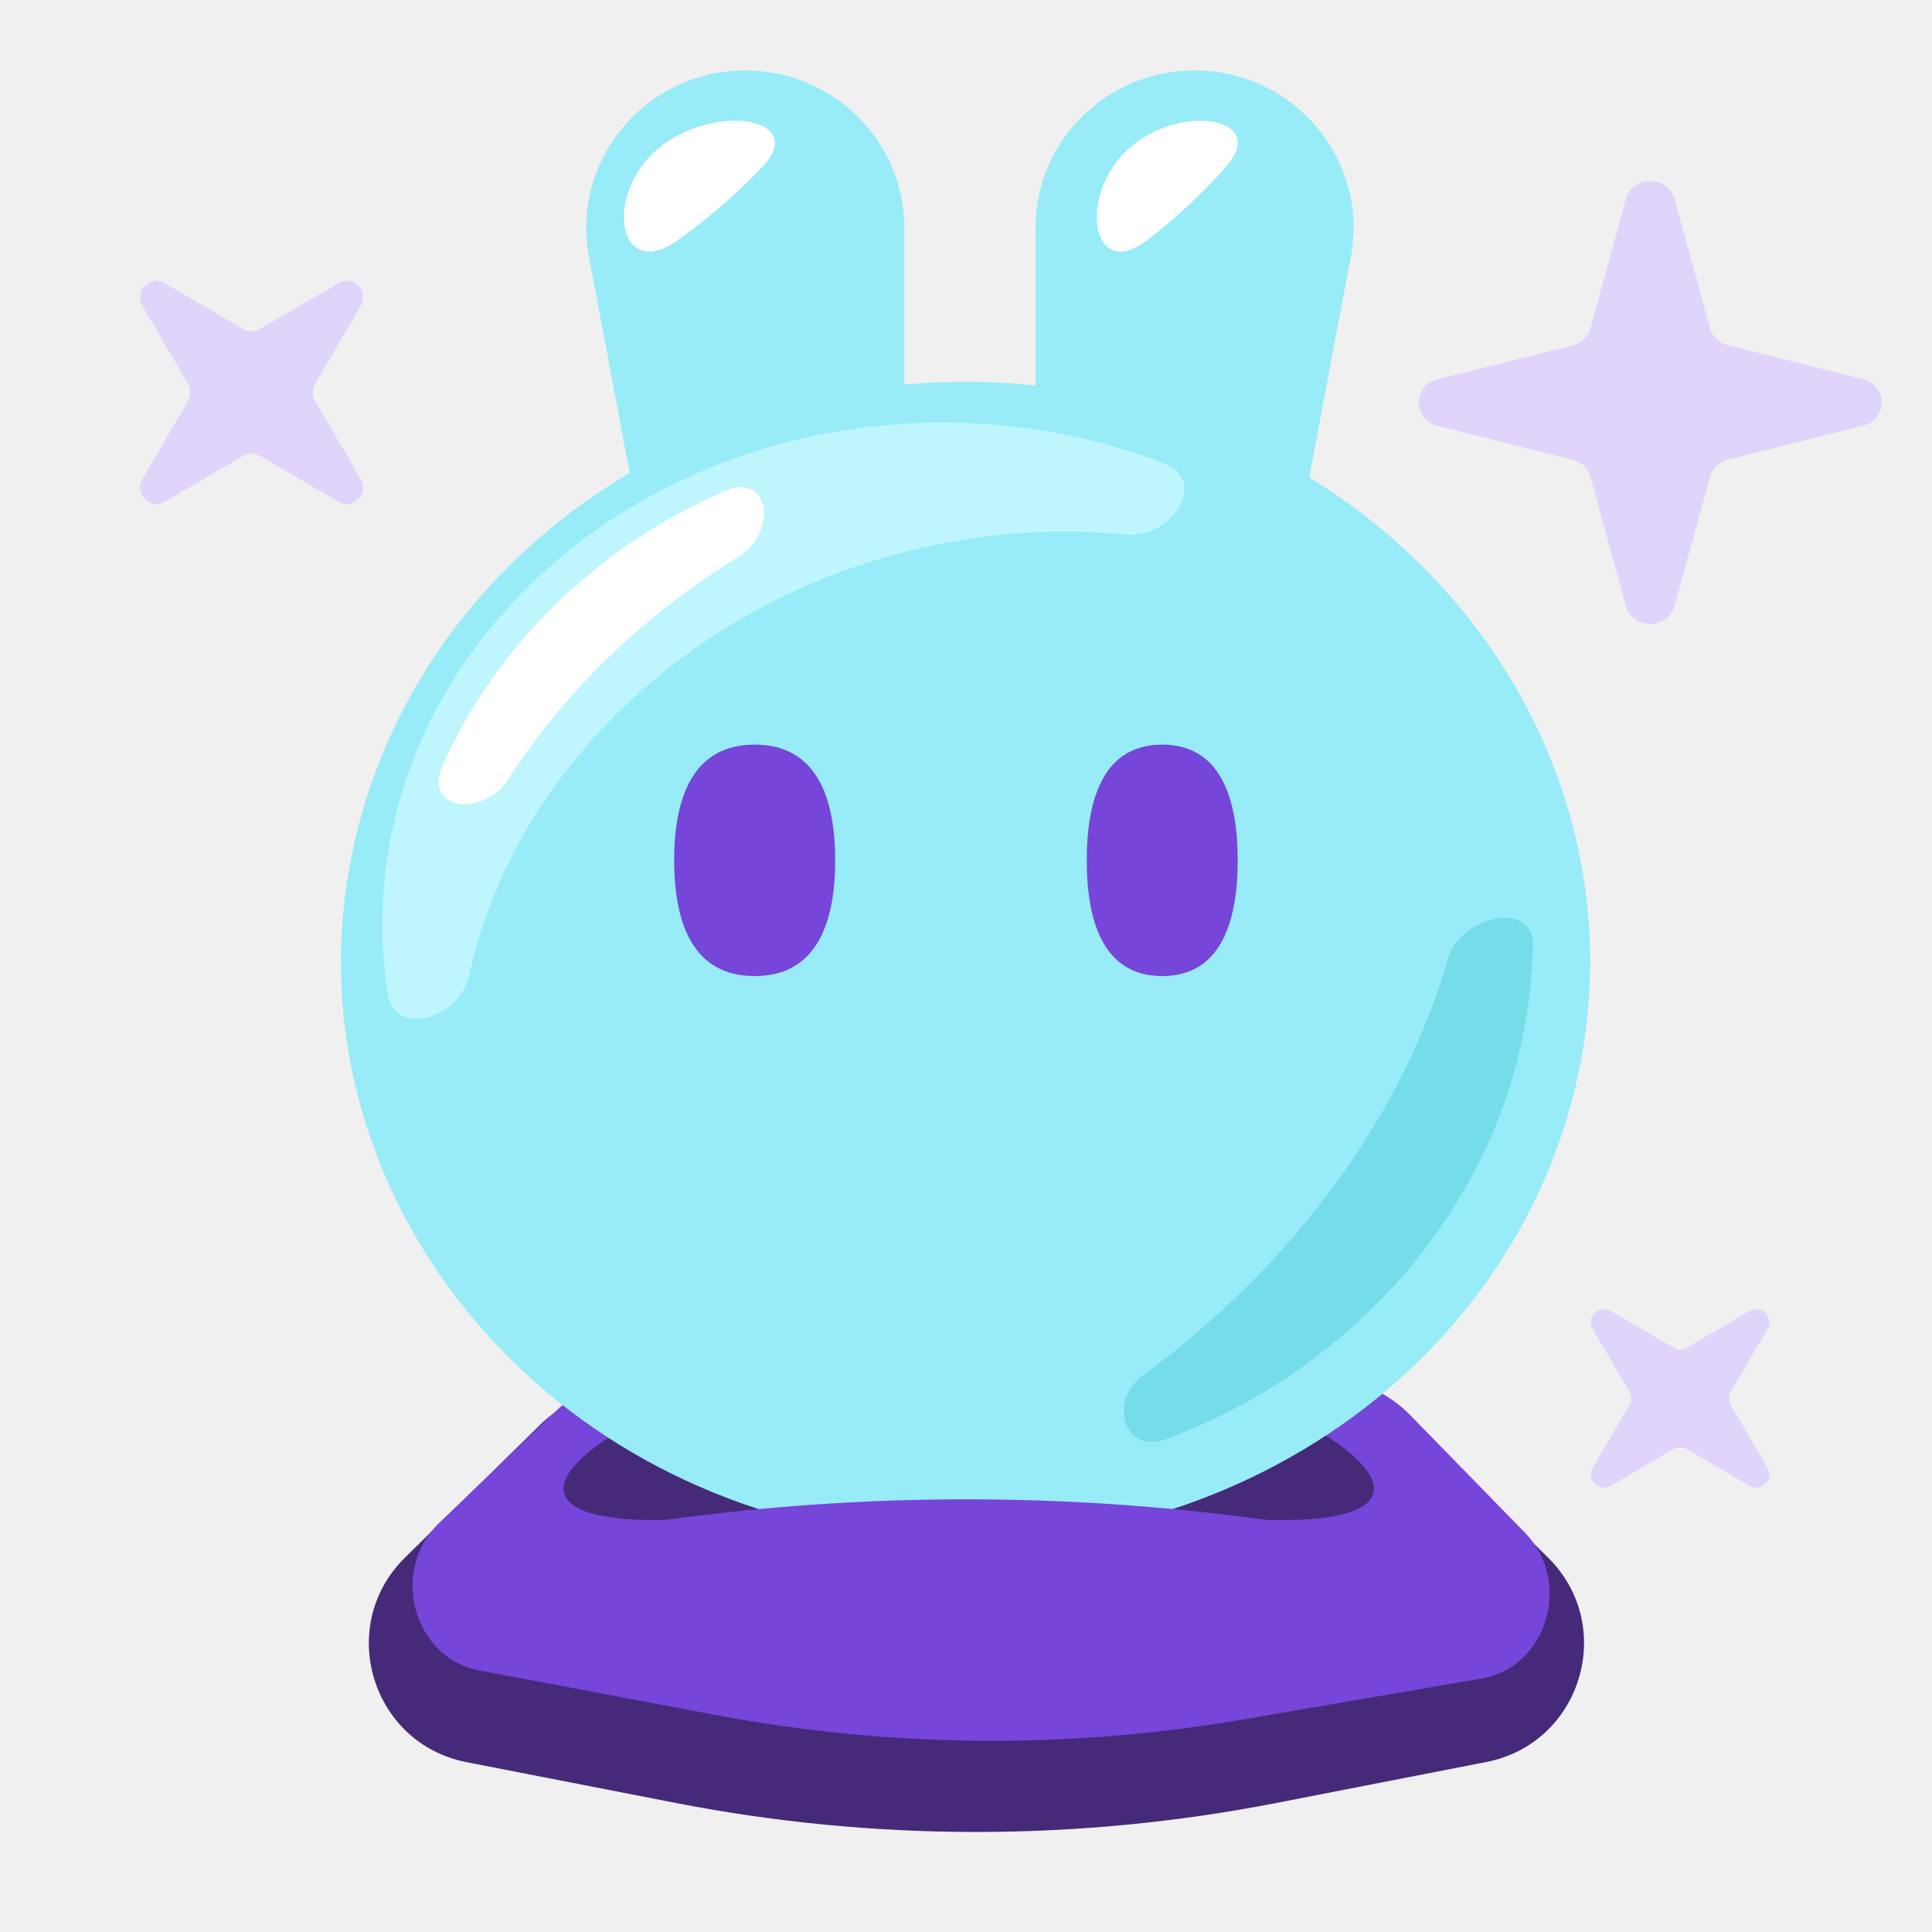
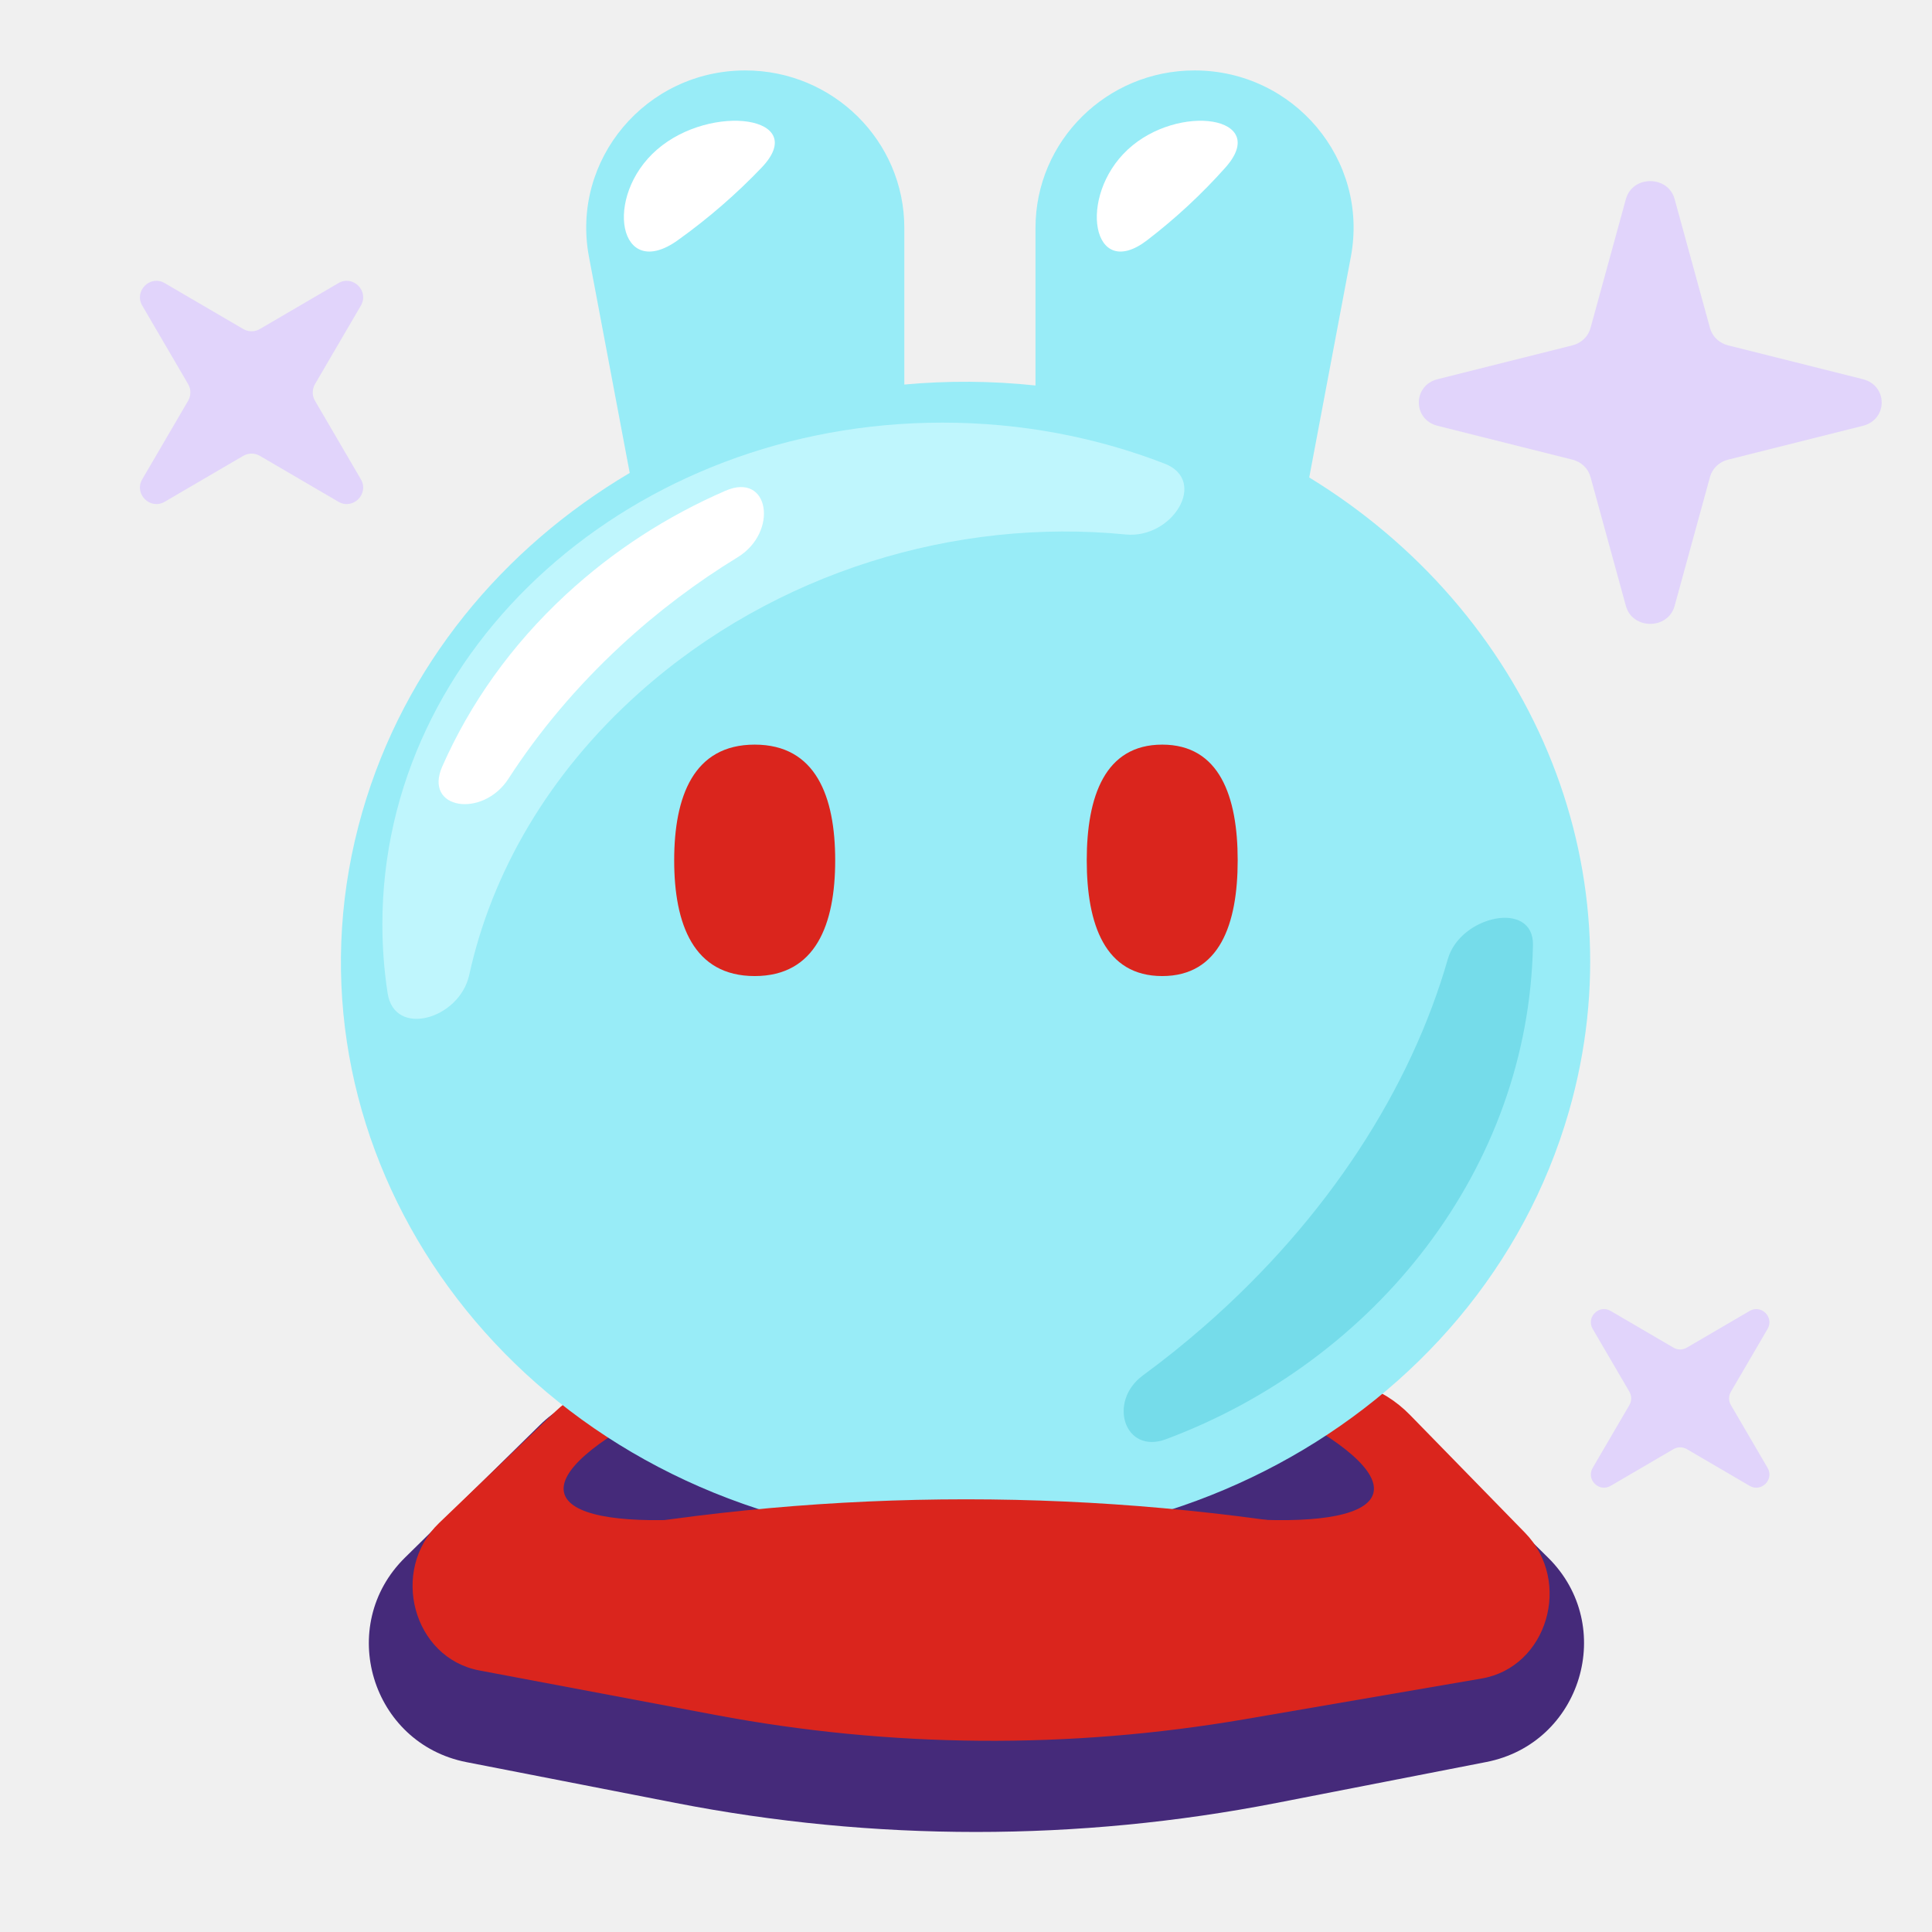
<svg xmlns="http://www.w3.org/2000/svg" width="192" height="192" fill="none" viewBox="0 0 192 192">
  <path fill="#452A7A" d="M53.666 141.606C56.586 138.736 60.768 137.554 64.758 138.469L78.22 141.556C90.516 144.375 103.289 144.389 115.591 141.596L129.423 138.456C133.419 137.549 137.601 138.743 140.515 141.622L153.844 154.794C160.703 161.571 157.171 173.261 147.707 175.107L126.871 179.172C107.143 183.021 86.857 183.021 67.129 179.172L46.368 175.122C36.889 173.273 33.366 161.554 40.255 154.785L53.666 141.606Z" />
-   <path fill="#7645D9" d="M55.159 140.303C57.932 137.643 61.717 136.498 65.4 137.205L82.37 140.46C92.231 142.352 102.333 142.369 112.2 140.51L129.635 137.226C133.444 136.509 137.347 137.771 140.127 140.618L151.547 152.316C156.294 157.178 153.77 165.686 147.248 166.807L123.694 170.856C106.265 173.851 88.483 173.707 71.1 170.43L47.63 166.006C41.061 164.767 38.701 156.087 43.645 151.346L55.159 140.303Z" />
+   <path fill="#DA251D" d="M55.159 140.303C57.932 137.643 61.717 136.498 65.4 137.205L82.37 140.46C92.231 142.352 102.333 142.369 112.2 140.51L129.635 137.226C133.444 136.509 137.347 137.771 140.127 140.618L151.547 152.316C156.294 157.178 153.77 165.686 147.248 166.807L123.694 170.856C106.265 173.851 88.483 173.707 71.1 170.43L47.63 166.006C41.061 164.767 38.701 156.087 43.645 151.346L55.159 140.303Z" />
  <ellipse cx="99.776" cy="138.563" fill="#452A7A" rx="38" ry="8" transform="rotate(15 99.7757 138.563)" />
  <ellipse fill="#452A7A" rx="38" ry="8" transform="matrix(-0.965926 0.258819 0.258819 0.965926 92.7755 138.563)" />
  <path fill="#98ECF7" d="M118.711 7C109.983 7 102.907 14.006 102.907 22.649L102.907 38.309C98.515 37.844 94.149 37.824 89.87 38.216V22.649C89.87 14.007 82.794 7 74.066 7C64.175 7 56.715 15.895 58.531 25.522L62.581 46.998C49.957 54.472 40.191 66.185 36.01 80.673C27.139 111.421 46.787 143.025 79.894 151.264C113.001 159.503 147.03 141.256 155.901 110.509C163.002 85.897 151.831 60.736 130.11 47.449L134.246 25.522C136.061 15.895 128.601 7 118.711 7Z" />
  <path fill="#BFF6FD" d="M115.729 46.072C120.088 47.759 116.519 53.576 111.867 53.116C95.074 51.455 77.033 56.769 63.51 68.854C54.492 76.912 48.844 86.766 46.632 96.887C45.672 101.278 39.204 103.152 38.522 98.709C38.178 96.468 38 94.18 38 91.855C38 64.321 62.921 42 93.662 42C101.502 42 108.963 43.452 115.729 46.072Z" />
  <path fill="#75DCEA" d="M115.867 143.029C111.757 144.564 110.046 139.281 113.584 136.685C115.658 135.162 117.689 133.537 119.668 131.808C131.999 121.04 140.221 108.092 143.886 95.304C145.126 90.978 152.43 89.417 152.344 93.916C151.921 116.073 136.806 135.21 115.867 143.029Z" />
  <path fill="#fff" d="M72.095 48.77C76.477 46.869 77.379 52.889 73.305 55.38C69.237 57.867 65.345 60.792 61.718 64.149C57.288 68.248 53.553 72.713 50.527 77.392C47.98 81.33 42.06 80.459 43.953 76.167C46.694 69.952 50.791 64.128 56.242 59.084C60.982 54.698 66.358 51.261 72.095 48.77Z" />
  <path fill="#E1D4FB" d="M33.628 28.138C35.078 27.291 36.709 28.922 35.862 30.372L31.302 38.176C31.005 38.685 31.005 39.315 31.302 39.824L35.862 47.628C36.709 49.078 35.078 50.709 33.628 49.862L25.824 45.302C25.315 45.005 24.685 45.005 24.176 45.302L16.372 49.862C14.922 50.709 13.291 49.078 14.138 47.628L18.698 39.824C18.995 39.315 18.995 38.685 18.698 38.176L14.138 30.372C13.291 28.922 14.922 27.291 16.372 28.138L24.176 32.698C24.685 32.995 25.315 32.995 25.824 32.698L33.628 28.138Z" />
  <path fill="#E1D4FB" d="M173.873 130.281C175.033 129.603 176.338 130.908 175.66 132.068L172.013 138.312C171.775 138.719 171.775 139.222 172.013 139.63L175.66 145.873C176.338 147.033 175.033 148.338 173.873 147.66L167.63 144.012C167.223 143.775 166.719 143.775 166.312 144.012L160.068 147.66C158.908 148.338 157.603 147.033 158.281 145.873L161.929 139.63C162.167 139.222 162.167 138.719 161.929 138.312L158.281 132.068C157.603 130.908 158.908 129.603 160.068 130.281L166.312 133.929C166.719 134.167 167.223 134.167 167.63 133.929L173.873 130.281Z" />
  <path fill="#E1D4FB" d="M161.578 19.787C162.232 17.404 165.768 17.404 166.422 19.787L169.94 32.61C170.17 33.446 170.852 34.099 171.726 34.318L185.132 37.683C187.623 38.309 187.623 41.691 185.132 42.317L171.726 45.682C170.852 45.901 170.17 46.554 169.94 47.39L166.422 60.213C165.768 62.596 162.232 62.596 161.578 60.213L158.06 47.39C157.83 46.554 157.148 45.901 156.274 45.682L142.868 42.317C140.377 41.691 140.377 38.309 142.868 37.683L156.274 34.318C157.148 34.099 157.83 33.446 158.06 32.61L161.578 19.787Z" />
-   <path fill="#7645D9" d="M57 152.511C82.78 147.83 109.22 147.83 135 152.511V160H57V152.511Z" />
+   <path fill="#DA251D" d="M57 152.511C82.78 147.83 109.22 147.83 135 152.511V160H57V152.511Z" />
  <path fill="#fff" d="M67.365 23.869C61.491 28.076 59.912 19.53 65.3 14.86C70.688 10.19 80.549 11.559 75.695 16.649C74.455 17.95 73.132 19.212 71.727 20.43C70.322 21.648 68.866 22.794 67.365 23.869Z" />
  <path fill="#fff" d="M114.007 23.869C108.525 28.076 107.051 19.53 112.08 14.86C117.109 10.19 126.312 11.559 121.782 16.649C120.624 17.95 119.39 19.212 118.079 20.43C116.767 21.648 115.408 22.794 114.007 23.869Z" />
-   <path fill="#7645D9" d="M83 85.5C83 91.851 81.075 97 75 97C68.925 97 67 91.851 67 85.5C67 79.149 68.925 74 75 74C81.075 74 83 79.149 83 85.5Z" />
-   <path fill="#7645D9" d="M123 85.5C123 91.851 121.195 97 115.5 97C109.805 97 108 91.851 108 85.5C108 79.149 109.805 74 115.5 74C121.195 74 123 79.149 123 85.5Z" />
+   <path fill="#DA251D" d="M83 85.5C83 91.851 81.075 97 75 97C68.925 97 67 91.851 67 85.5C67 79.149 68.925 74 75 74C81.075 74 83 79.149 83 85.5Z" />
+   <path fill="#DA251D" d="M123 85.5C123 91.851 121.195 97 115.5 97C109.805 97 108 91.851 108 85.5C108 79.149 109.805 74 115.5 74C121.195 74 123 79.149 123 85.5Z" />
</svg>
